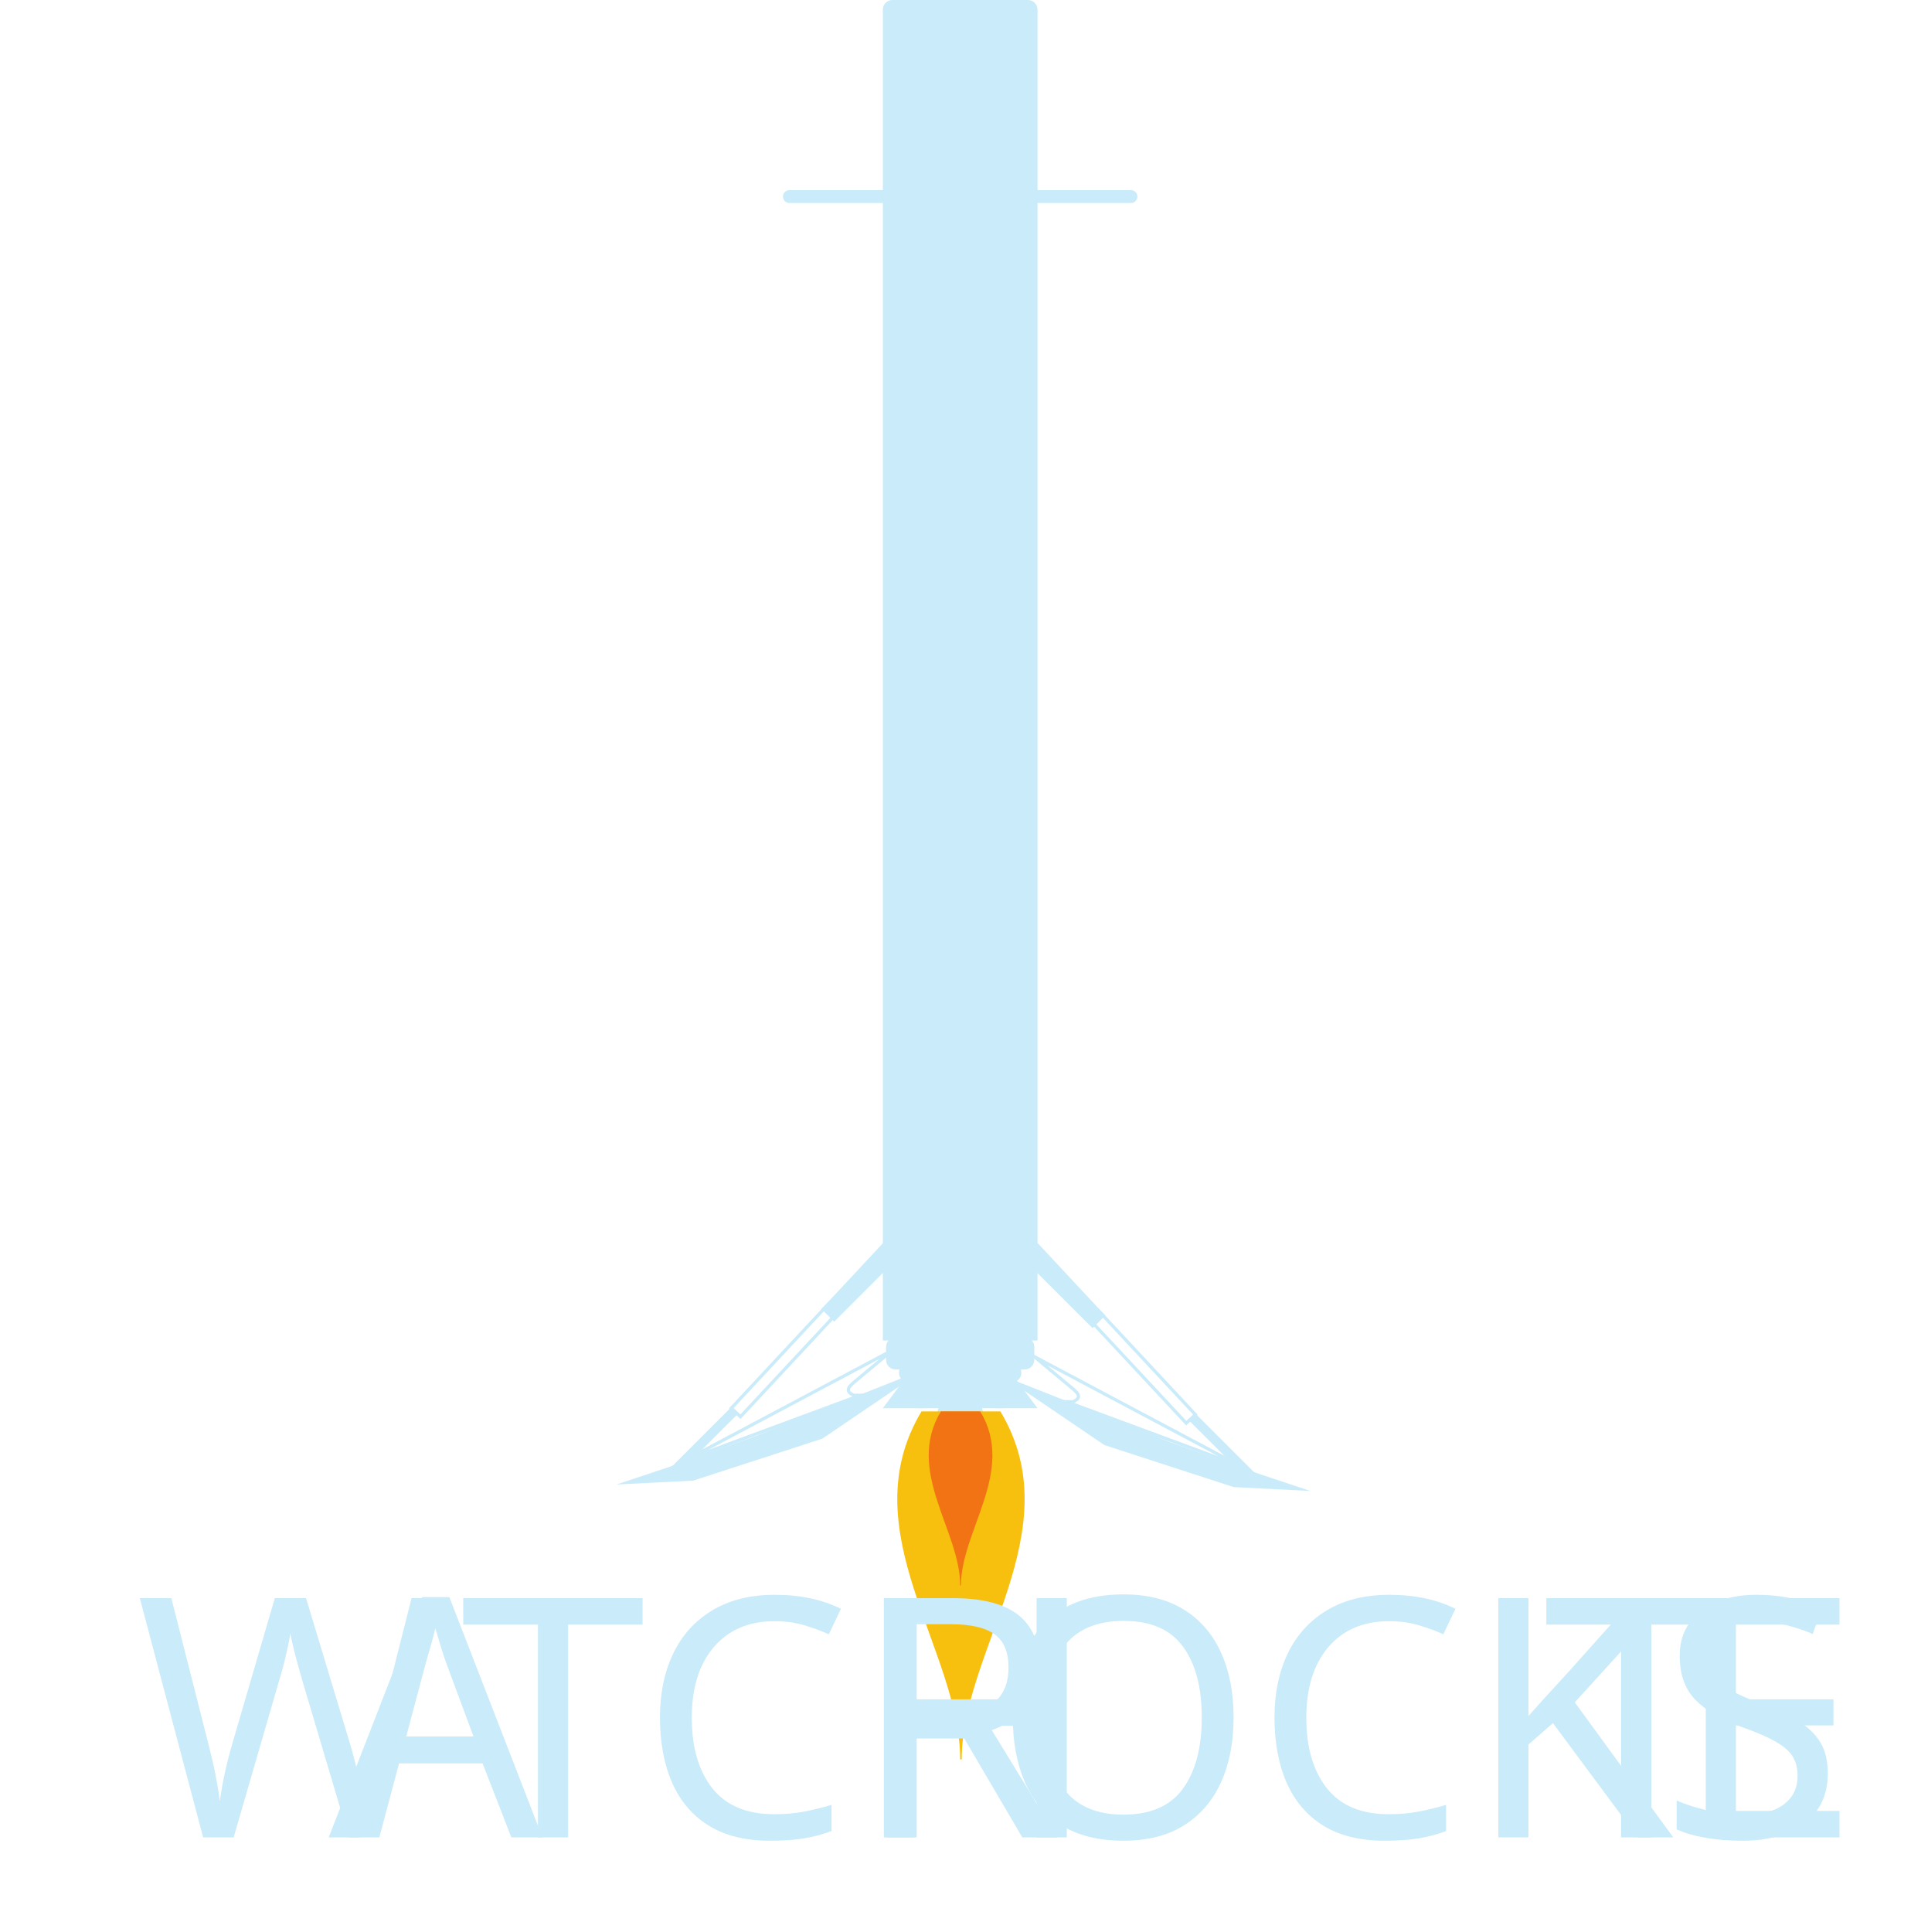
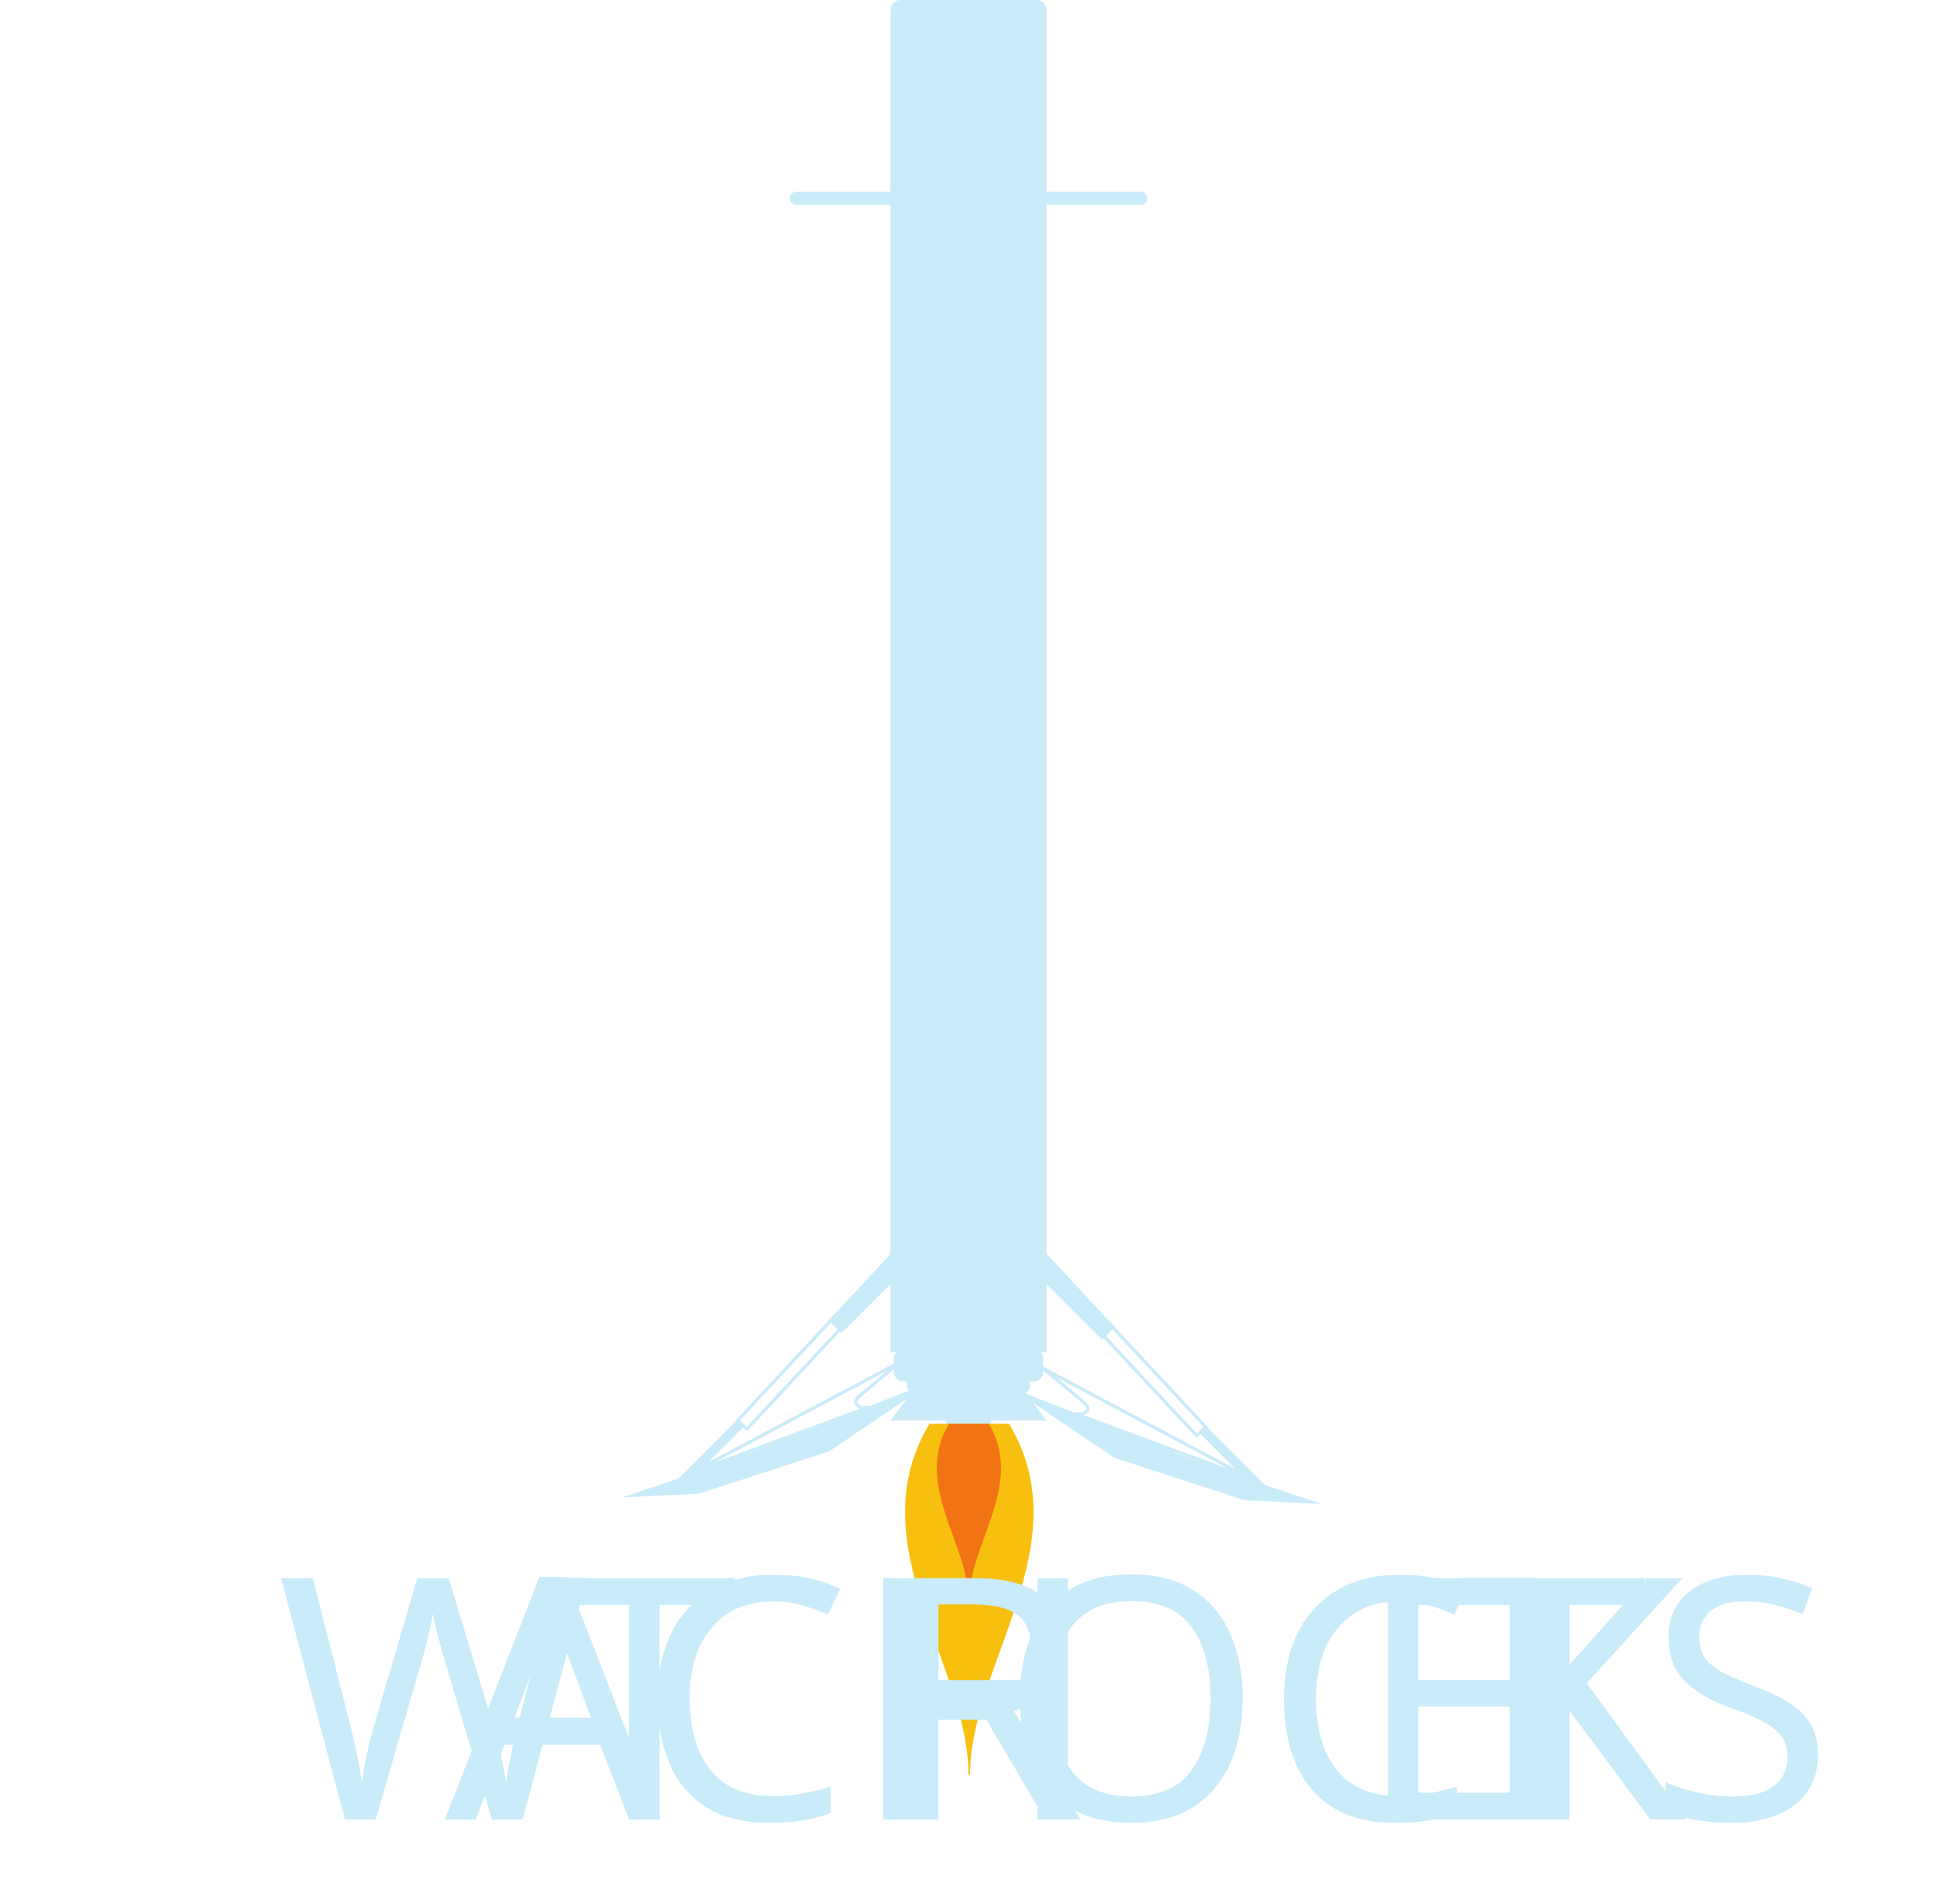
- <svg xmlns="http://www.w3.org/2000/svg" viewBox="0 0 298 299.78">
+ <svg xmlns="http://www.w3.org/2000/svg" viewBox="0 0 298 292.87">
  <defs>
-     <style>.cls-1,.cls-2,.cls-3,.cls-5,.cls-8{fill:#caebf9;}.cls-1,.cls-2,.cls-3,.cls-4,.cls-5{stroke:#caebf9;stroke-miterlimit:10;}.cls-2{stroke-width:0.75px;}.cls-3,.cls-4{stroke-width:0.5px;}.cls-4{fill:none;}.cls-5{stroke-width:0.25px;}.cls-6{fill:#f7c00f;}.cls-7{fill:#f27314;}.cls-8{font-size:52px;font-family:Futura-CondensedMedium, Futura;}.cls-9{letter-spacing:-0.02em;}.cls-10{letter-spacing:-0.02em;}.cls-11{letter-spacing:-0.01em;}.cls-12{letter-spacing:0.02em;}</style>
+     <style>.cls-1,.cls-2,.cls-3,.cls-5,.cls-8{fill:#caebf9;}.cls-1,.cls-2,.cls-3,.cls-4,.cls-5{stroke:#caebf9;stroke-miterlimit:10;}.cls-2{stroke-width:0.75px;}.cls-3,.cls-4{stroke-width:0.5px;}.cls-4{fill:none;}.cls-5{stroke-width:0.25px;}.cls-6{fill:#f7c00f;}.cls-7{fill:#f27314;}.cls-8{font-size:52px;font-family:FuturaPTCond-Book, Futura PT Cond;}.cls-9{letter-spacing:-0.01em;}.cls-10{letter-spacing:-0.01em;}.cls-11{letter-spacing:0.01em;}</style>
  </defs>
  <g id="rocketBody">
    <polygon class="cls-1" points="150.8 214 147.2 214 146 219 152 219 150.8 214" />
    <path class="cls-1" d="M138.5.5h21a1,1,0,0,1,1,1v206a0,0,0,0,1,0,0h-23a0,0,0,0,1,0,0V1.5A1,1,0,0,1,138.5.5Z" />
    <rect class="cls-1" x="138" y="208" width="22" height="4" rx="1" ry="1" />
    <rect class="cls-1" x="140" y="212" width="18" height="2" rx="1" ry="1" />
    <polygon class="cls-1" points="147 214 144 214 143 218 148 218 147 214" />
    <polygon class="cls-1" points="154 214 151 214 150 218 155 218 154 214" />
    <polygon class="cls-1" points="157 214 155 214 155 218 160 218 157 214" />
    <polygon class="cls-1" points="141 214 143 214 143 218 138 218 141 214" />
    <rect class="cls-1" x="122" y="30" width="16" height="1" rx="0.5" ry="0.5" />
    <rect class="cls-1" x="160" y="30" width="16" height="1" rx="0.5" ry="0.5" />
  </g>
  <g id="leftLeg">
    <rect class="cls-2" x="133.99" y="195.02" width="2.06" height="15" transform="translate(181.75 -40.16) rotate(45)" />
    <polygon class="cls-3" points="141.5 213.5 127.5 223 107.5 229.5 97.5 230 103.5 228 117.5 223 141.5 213.5" />
    <path class="cls-4" d="M134.5,220.5h-1c-1.71-.71-.39-1.61,0-2l6-5-32,17Z" transform="translate(-1 -4)" />
    <rect class="cls-4" x="126.48" y="192.07" width="1.94" height="35.92" transform="translate(176.43 -34.51) rotate(42.99)" />
    <rect class="cls-5" x="109.52" y="221.09" width="1.21" height="13.28" transform="translate(192.28 -15.17) rotate(45)" />
  </g>
  <g id="rightLeg">
    <rect class="cls-2" x="164.95" y="196.02" width="2.06" height="15" transform="translate(426.25 226.07) rotate(135)" />
    <polygon class="cls-3" points="157.5 214.5 171.5 224 191.5 230.5 201.5 231 195.5 229 181.5 224 157.5 214.5" />
    <path class="cls-4" d="M166.5,221.5h1c1.71-.71.39-1.61,0-2l-6-5,32,17Z" transform="translate(-1 -4)" />
    <rect class="cls-4" x="172.57" y="193.07" width="1.94" height="35.92" transform="translate(443.38 243.06) rotate(137.01)" />
    <rect class="cls-5" x="190.28" y="222.09" width="1.21" height="13.28" transform="translate(486.59 251.5) rotate(135)" />
  </g>
  <g id="engine">
    <path class="cls-6" d="M156,223H144c-11.13,18.55,6,37,6,54h.24c0-17,17.13-35.45,6-54" transform="translate(-1 -4)" />
    <path class="cls-7" d="M153,223h-6c-5.57,9.28,3,18.5,3,27h.12c0-8.5,8.57-17.72,3-27" transform="translate(-1 -4)" />
  </g>
  <g id="text">
-     <text class="cls-8" transform="translate(21.07 285.1)">
+     <text class="cls-8" transform="translate(42.61 279.87)">
      <tspan class="cls-9">W</tspan>
-       <tspan class="cls-10" x="29.94" y="0">A</tspan>
-       <tspan x="50.3" y="0">TCH</tspan>
-       <tspan class="cls-11" x="111.46" y="0">R</tspan>
-       <tspan x="132.92" y="0">OCKE</tspan>
-       <tspan class="cls-12" x="218.38" y="0">T</tspan>
-       <tspan x="236.46" y="0">S</tspan>
+       <tspan class="cls-10" x="25.84" y="0">A</tspan>
+       <tspan class="cls-9" x="42.07" y="0">T</tspan>
+       <tspan x="55.38" y="0">CH</tspan>
+       <tspan class="cls-9" x="92.04" y="0">R</tspan>
+       <tspan x="111.13" y="0">OCK</tspan>
+       <tspan class="cls-11" x="165.88" y="0">E</tspan>
+       <tspan x="182.05" y="0">TS</tspan>
    </text>
  </g>
</svg>
